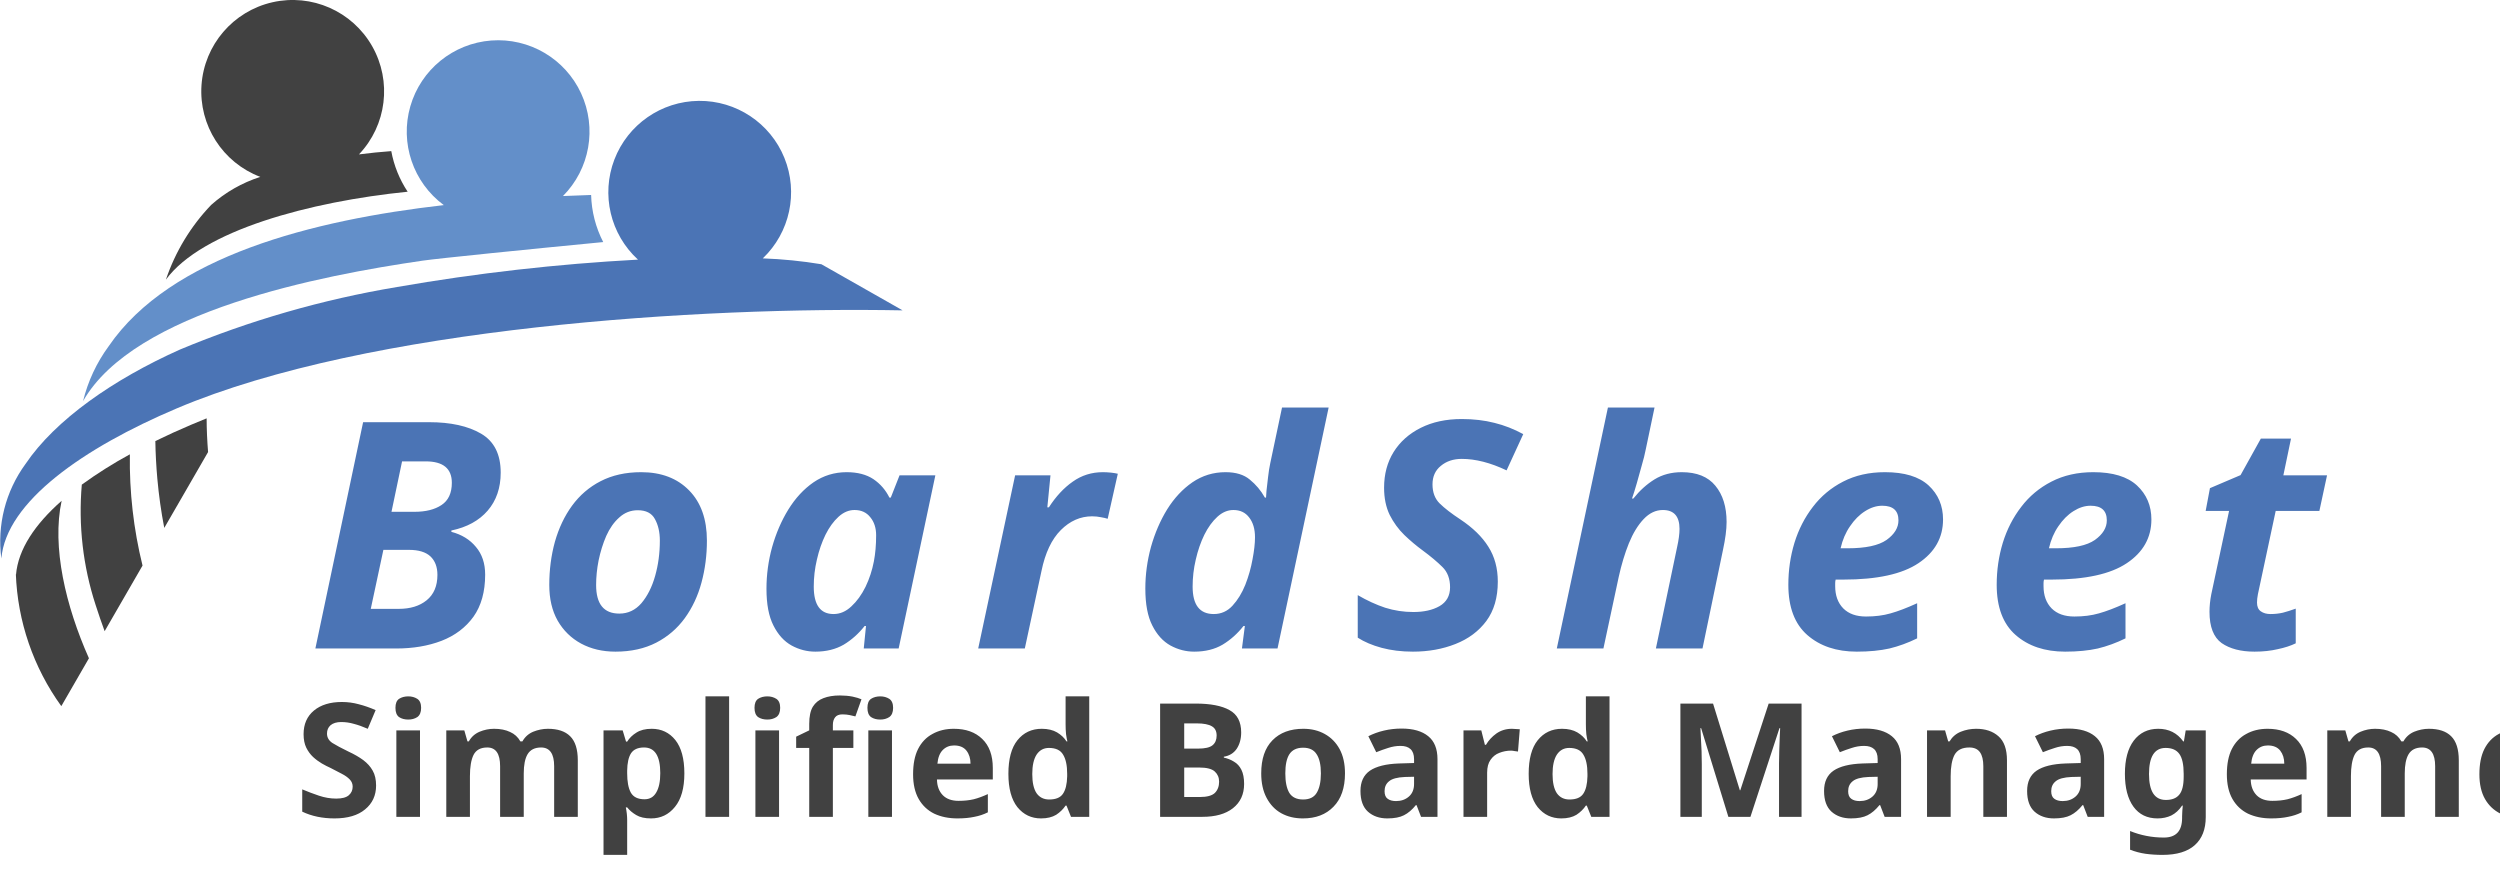
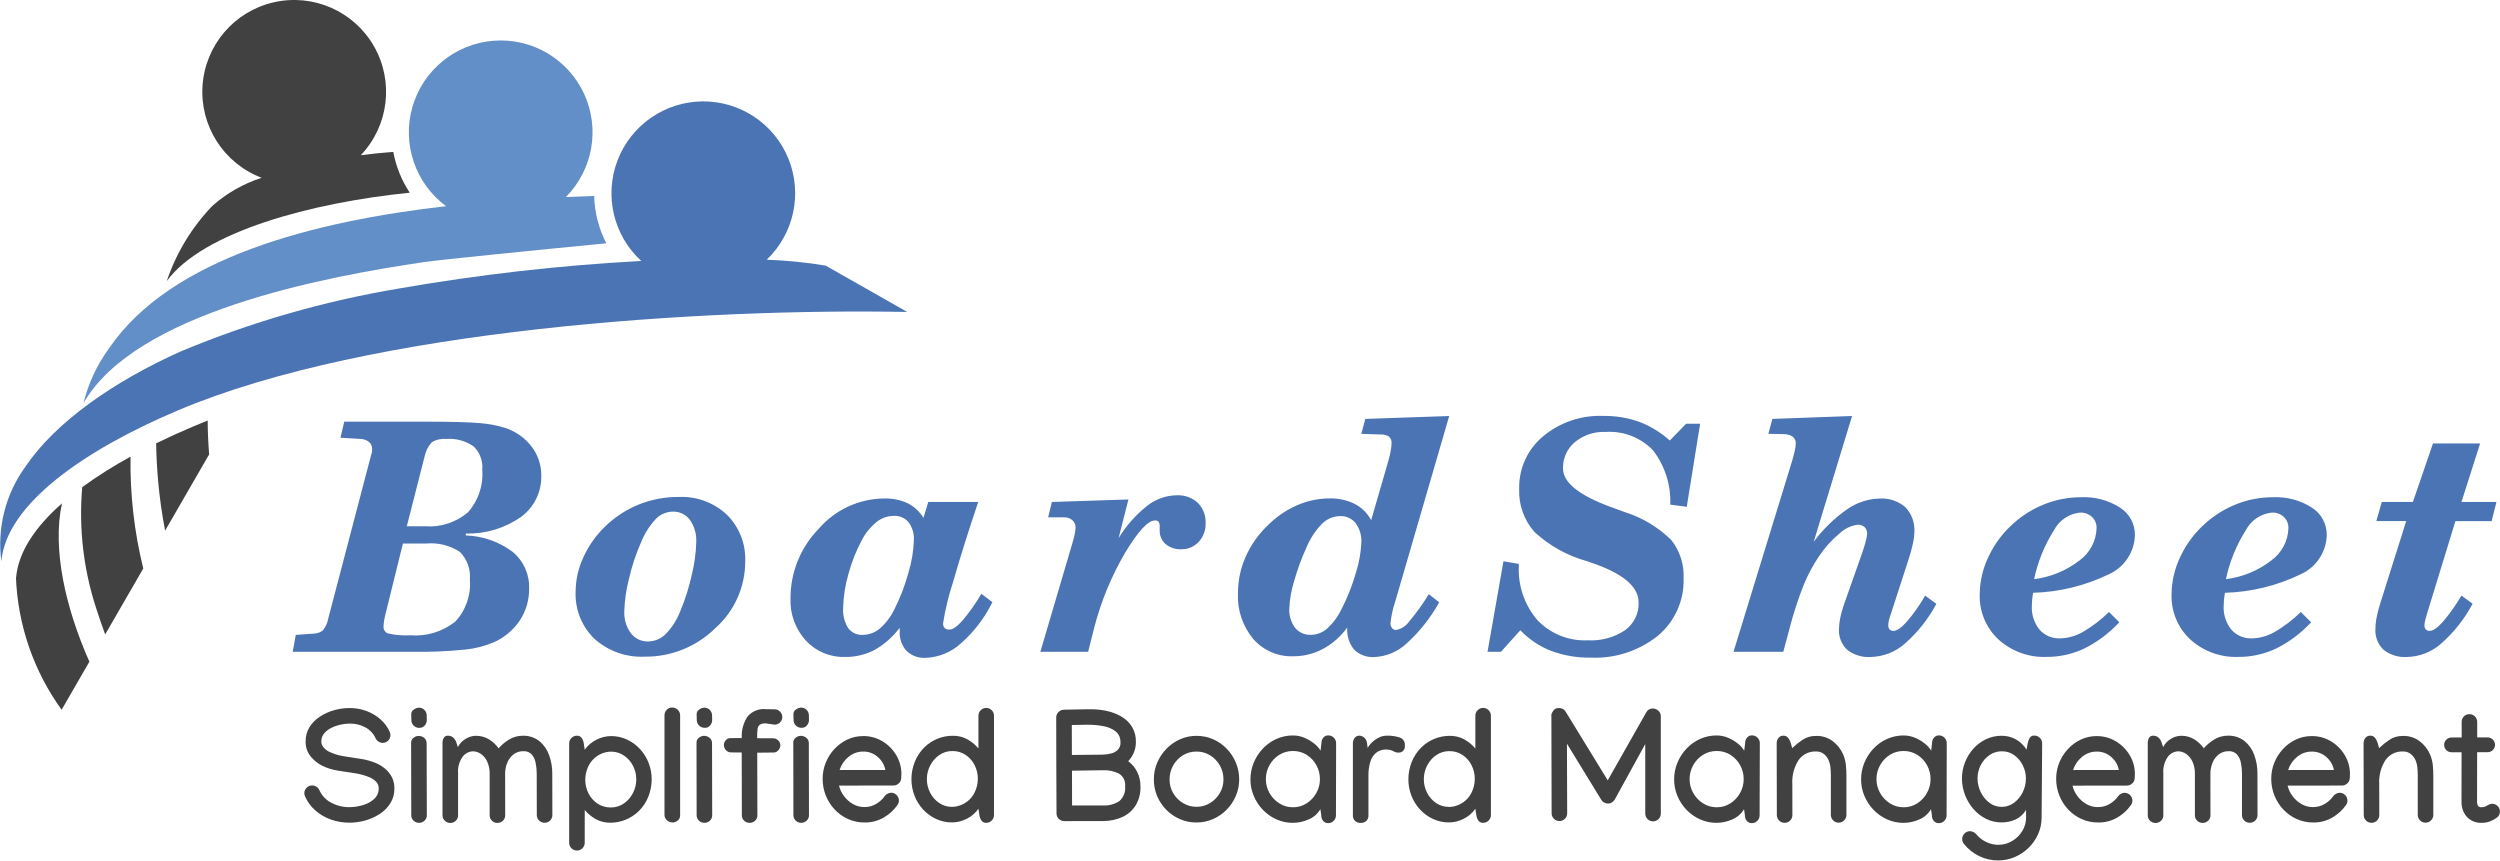
- <svg xmlns="http://www.w3.org/2000/svg" width="173.471" height="61.679" viewBox="0 0 173.471 61.679">
-   <g id="logo-small" transform="translate(-5848.86 -2003)">
+ <svg xmlns="http://www.w3.org/2000/svg" width="172.583" height="59.397" viewBox="0 0 172.583 59.397">
+   <g id="Group_189" data-name="Group 189" transform="translate(-5848.86 -2003)">
    <g id="Group_179" data-name="Group 179" transform="translate(5848.86 2003)">
      <path id="Path_1" data-name="Path 1" d="M748.737,1052.3c-1.842,1.623-3.018,3.359-3.167,5.136l-.012-.087a16.728,16.728,0,0,0,3.156,9.2l1.917-3.321C749.013,1059.59,748.047,1055.494,748.737,1052.3Z" transform="translate(-744.46 -1017.551)" fill="#414141" fill-rule="evenodd" />
      <path id="Path_2" data-name="Path 2" d="M810.145,1008.1a21.081,21.081,0,0,0,.963,8.363q.3.932.622,1.806l2.629-4.553a30.3,30.3,0,0,1-.879-7.719A30.448,30.448,0,0,0,810.145,1008.1Z" transform="translate(-804.469 -974.472)" fill="#414141" fill-rule="evenodd" />
      <path id="Path_3" data-name="Path 3" d="M887,970.634c-.859.364-1.7.746-2.51,1.143.014.873.061,1.75.139,2.622a34.068,34.068,0,0,0,.48,3.405l3.04-5.265c-.061-.774-.1-1.556-.1-2.339Q887.512,970.416,887,970.634Z" transform="translate(-873.711 -941.172)" fill="#414141" fill-rule="evenodd" />
      <path id="Path_4" data-name="Path 4" d="M910.706,563.921c-.719.053-1.474.128-2.243.227a6.343,6.343,0,1,0-6.844,1.561,9.485,9.485,0,0,0-3.412,1.947,13.914,13.914,0,0,0-3.139,5.182c2.5-3.411,10-5.417,16.774-6.1a7.585,7.585,0,0,1-1.136-2.817Z" transform="translate(-883.556 -553.435)" fill="#414141" fill-rule="evenodd" />
      <path id="Path_5" data-name="Path 5" d="M847.742,604.213c-.627.02-1.281.045-1.953.074a6.341,6.341,0,1,0-8.269.629c-9.086,1.041-18.972,3.536-23.252,9.791a10.757,10.757,0,0,0-1.78,3.813c3.551-6.25,16.564-8.732,23.559-9.749,1.128-.164,7.623-.816,12.535-1.29a7.572,7.572,0,0,1-.839-3.267Z" transform="translate(-806.726 -590.684)" fill="#638fc9" fill-rule="evenodd" />
      <path id="Path_6" data-name="Path 6" d="M782.707,664.79a6.341,6.341,0,1,0-8.661.087,141.615,141.615,0,0,0-16.718,1.9,68.38,68.38,0,0,0-15.061,4.339c-4.615,2.064-8.653,4.875-10.727,7.951a9.1,9.1,0,0,0-1.668,6.55c.33-3.935,5.7-7.676,12.174-10.419,13.329-5.649,36.408-7.067,50.364-6.8l-5.635-3.2A31.844,31.844,0,0,0,782.707,664.79Z" transform="translate(-729.778 -646.862)" fill="#4b74b5" fill-rule="evenodd" />
    </g>
-     <text id="BoardSheet" transform="translate(5870.165 2047.998)" fill="#4b74b5" font-size="22" font-family="CenturySchoolbookBT-BoldItalic, CentSchbook BT" font-weight="700" font-style="italic" letter-spacing="0.1em">
-       <tspan x="0" y="0">BoardSheet</tspan>
-     </text>
-     <text id="Simplified_Board_Management" data-name="Simplified Board Management" transform="translate(5869.331 2059.679)" fill="#414141" font-size="11" font-family="Manjari-Bold, Manjari" font-weight="700" letter-spacing="0.01em">
-       <tspan x="0" y="0">Simplified Board Management</tspan>
-     </text>
+     <path id="Path_53" data-name="Path 53" d="M-1.1,0l.215-1.171L.354-1.257a1.04,1.04,0,0,0,.628-.22,1.843,1.843,0,0,0,.381-.854L4.329-13.643a.453.453,0,0,0,.043-.14A1.624,1.624,0,0,0,4.383-14a.61.61,0,0,0-.209-.483,1,1,0,0,0-.585-.215L2.2-14.781l.258-1.106H8.379q2.342,0,3.443.1a7.688,7.688,0,0,1,1.778.338,3.777,3.777,0,0,1,1.8,1.289,3.229,3.229,0,0,1,.661,1.987,3.44,3.44,0,0,1-1.4,2.863A6.377,6.377,0,0,1,10.85-8.164v.129A5.708,5.708,0,0,1,14.088-6.9a3.148,3.148,0,0,1,1.133,2.541,3.9,3.9,0,0,1-.628,2.17A4.245,4.245,0,0,1,12.826-.677a6.755,6.755,0,0,1-2.02.521A31.043,31.043,0,0,1,7.219,0ZM6.51-7.477l-1.2,4.855q-.064.247-.1.478a2.551,2.551,0,0,0-.038.4.471.471,0,0,0,.306.473,5.333,5.333,0,0,0,1.542.129,4.429,4.429,0,0,0,3.1-.94,3.776,3.776,0,0,0,1.01-2.9A2.389,2.389,0,0,0,10.441-6.9,3.663,3.663,0,0,0,8.1-7.477ZM8-13.46,6.778-8.669H8.035a4.079,4.079,0,0,0,2.97-.967,3.963,3.963,0,0,0,.983-2.943,1.992,1.992,0,0,0-.6-1.606,2.909,2.909,0,0,0-1.9-.51,1.587,1.587,0,0,0-.988.231A2.059,2.059,0,0,0,8-13.46ZM25.145-9.679a1.655,1.655,0,0,0-1.171.5,5.266,5.266,0,0,0-1.031,1.633,13.746,13.746,0,0,0-.822,2.476,10.2,10.2,0,0,0-.328,2.25,2.406,2.406,0,0,0,.451,1.536,1.457,1.457,0,0,0,1.2.569,1.734,1.734,0,0,0,1.219-.526,4.747,4.747,0,0,0,1-1.579,14.964,14.964,0,0,0,.79-2.5,10.585,10.585,0,0,0,.306-2.256,2.448,2.448,0,0,0-.44-1.536A1.417,1.417,0,0,0,25.145-9.679ZM23.2.333A4.841,4.841,0,0,1,19.731-.9a4.279,4.279,0,0,1-1.3-3.26,5.705,5.705,0,0,1,.537-2.369,6.872,6.872,0,0,1,1.5-2.122,7.275,7.275,0,0,1,2.336-1.525,7.323,7.323,0,0,1,2.755-.516,4.557,4.557,0,0,1,3.314,1.225A4.3,4.3,0,0,1,30.14-6.23a6.152,6.152,0,0,1-2.068,4.6A6.838,6.838,0,0,1,23.2.333Zm17.6-1.987A5.669,5.669,0,0,1,39.06-.124a4.3,4.3,0,0,1-2.036.478,3.533,3.533,0,0,1-2.7-1.133,4.074,4.074,0,0,1-1.058-2.9,6.853,6.853,0,0,1,1.95-4.818,6.031,6.031,0,0,1,4.539-2.089,3.56,3.56,0,0,1,1.6.328,2.688,2.688,0,0,1,1.09,1.015l.333-1.106h3.448q-1.053,3.126-1.735,5.521A17.912,17.912,0,0,0,43.8-1.977a.469.469,0,0,0,.1.333.451.451,0,0,0,.338.107q.344,0,.892-.612a13.384,13.384,0,0,0,1.311-1.858l.763.58A9.213,9.213,0,0,1,45.032-.585a3.818,3.818,0,0,1-2.444,1,1.745,1.745,0,0,1-1.316-.483,1.883,1.883,0,0,1-.467-1.364ZM41.783-7.7a1.9,1.9,0,0,0-.365-1.246,1.253,1.253,0,0,0-1.021-.44,1.93,1.93,0,0,0-1.187.419,3.947,3.947,0,0,0-1.015,1.246,10.747,10.747,0,0,0-.935,2.369A9.038,9.038,0,0,0,36.9-3.019a2.319,2.319,0,0,0,.344,1.375,1.158,1.158,0,0,0,1,.473,1.856,1.856,0,0,0,1.187-.435A4.172,4.172,0,0,0,40.44-2.943a13.136,13.136,0,0,0,.961-2.5A8.821,8.821,0,0,0,41.783-7.7ZM50.514,0l2.2-7.466q.011-.043.032-.118a4.457,4.457,0,0,0,.2-.978.676.676,0,0,0-.215-.521.821.821,0,0,0-.58-.2h-1.1l.258-1.063,5.285-.172-.677,2.664a8.511,8.511,0,0,1,1.96-2.218,3.388,3.388,0,0,1,2.036-.736,2.024,2.024,0,0,1,1.472.521,1.891,1.891,0,0,1,.537,1.423,1.79,1.79,0,0,1-.478,1.273,1.573,1.573,0,0,1-1.2.51,1.581,1.581,0,0,1-1.085-.36,1.194,1.194,0,0,1-.408-.94v-.247a.613.613,0,0,0-.07-.349.315.315,0,0,0-.263-.091q-.7,0-2.036,2.2a20.227,20.227,0,0,0-2.165,5.258L53.812,0ZM71.7-1.676A5.061,5.061,0,0,1,70.009-.193a4.329,4.329,0,0,1-2.052.5,3.487,3.487,0,0,1-2.75-1.2,4.586,4.586,0,0,1-1.053-3.142,6.215,6.215,0,0,1,.532-2.53,6.861,6.861,0,0,1,1.563-2.2,6.556,6.556,0,0,1,2-1.359,5.633,5.633,0,0,1,2.24-.467,3.69,3.69,0,0,1,1.729.381A2.66,2.66,0,0,1,73.35-9.088L74.542-13.2q.1-.354.156-.666a2.869,2.869,0,0,0,.059-.516.594.594,0,0,0-.156-.462,1,1,0,0,0-.6-.161l-1.332-.043.279-1.031,5.79-.2-3.7,12.719-.032.107a6.748,6.748,0,0,0-.322,1.482.508.508,0,0,0,.107.328.331.331,0,0,0,.269.134,1.386,1.386,0,0,0,.892-.559,14.531,14.531,0,0,0,1.375-1.912l.72.559a11.025,11.025,0,0,1-2.24,2.836,3.491,3.491,0,0,1-2.24.945,1.811,1.811,0,0,1-1.4-.521A2.141,2.141,0,0,1,71.7-1.676ZM67.7-3a2.056,2.056,0,0,0,.4,1.343,1.341,1.341,0,0,0,1.1.483,1.725,1.725,0,0,0,1.133-.451A4.436,4.436,0,0,0,71.33-3a13.522,13.522,0,0,0,.967-2.46,8.039,8.039,0,0,0,.376-2.084,2.08,2.08,0,0,0-.392-1.337,1.3,1.3,0,0,0-1.069-.489,1.794,1.794,0,0,0-1.251.526A5.272,5.272,0,0,0,68.881-7.2a16.461,16.461,0,0,0-.859,2.353A7.332,7.332,0,0,0,67.7-3ZM82.307,0h-.924l1.1-6.252,1.063.183v.107a5.351,5.351,0,0,0,1.284,3.776A4.511,4.511,0,0,0,88.312-.795a4.2,4.2,0,0,0,2.567-.7,2.257,2.257,0,0,0,.935-1.912q0-1.665-3.341-2.771-.129-.043-.2-.075a8.746,8.746,0,0,1-3.658-2.03,4.262,4.262,0,0,1-1.047-2.986,4.574,4.574,0,0,1,1.627-3.588,6.125,6.125,0,0,1,4.195-1.429,7.045,7.045,0,0,1,2.481.414,6.743,6.743,0,0,1,2.095,1.284l1.128-1.16h.967l-.924,5.736-1.139-.15a5.765,5.765,0,0,0-1.2-3.76,4.157,4.157,0,0,0-3.271-1.257,3.107,3.107,0,0,0-2.122.709,2.3,2.3,0,0,0-.811,1.815q0,1.439,3.266,2.643.623.226.967.354a8.1,8.1,0,0,1,3.233,1.928,3.958,3.958,0,0,1,.859,2.648,4.959,4.959,0,0,1-1.772,3.969A6.928,6.928,0,0,1,88.494.4a7.447,7.447,0,0,1-2.739-.473,5.823,5.823,0,0,1-2.105-1.418ZM103.9-7.595a9.906,9.906,0,0,1,2.3-2.24,4.084,4.084,0,0,1,2.245-.747,2.478,2.478,0,0,1,1.783.6,2.26,2.26,0,0,1,.623,1.713,3.929,3.929,0,0,1-.1.79q-.1.478-.317,1.144l-1.321,4.071a2.067,2.067,0,0,0-.048.22,1.414,1.414,0,0,0-.016.22.392.392,0,0,0,.091.279.345.345,0,0,0,.263.1q.354,0,.924-.634a11.83,11.83,0,0,0,1.268-1.8l.773.569A9.815,9.815,0,0,1,110.18-.553a3.68,3.68,0,0,1-2.353.908,2.362,2.362,0,0,1-1.617-.5,1.815,1.815,0,0,1-.564-1.434,3.911,3.911,0,0,1,.091-.784,6.827,6.827,0,0,1,.242-.87l1.235-3.5q.172-.483.274-.875a2.586,2.586,0,0,0,.1-.553.592.592,0,0,0-.172-.446.651.651,0,0,0-.473-.167,2.192,2.192,0,0,0-1.246.591,7.291,7.291,0,0,0-1.418,1.568,10.917,10.917,0,0,0-1.047,1.939,25.426,25.426,0,0,0-.994,3.045L101.8,0H98.364l4.05-13.191q.129-.44.188-.73a2.447,2.447,0,0,0,.059-.462.554.554,0,0,0-.2-.462,1.033,1.033,0,0,0-.591-.183l-1.1-.021.279-1.031,5.5-.2Zm15.22,2.578a6.393,6.393,0,0,0,3.126-1.289,2.856,2.856,0,0,0,1.182-2.234,1.019,1.019,0,0,0-.317-.773,1.145,1.145,0,0,0-.822-.3,2.293,2.293,0,0,0-1.8,1.214A10.264,10.264,0,0,0,119.116-5.017Zm5.167,2.267.709.709a8.36,8.36,0,0,1-2.39,1.8,5.988,5.988,0,0,1-2.626.591,4.673,4.673,0,0,1-3.33-1.208,4.072,4.072,0,0,1-1.289-3.11,6.08,6.08,0,0,1,.623-2.632,6.99,6.99,0,0,1,1.708-2.267,7.111,7.111,0,0,1,2.186-1.343,6.824,6.824,0,0,1,2.476-.462,4.585,4.585,0,0,1,2.7.72,2.213,2.213,0,0,1,1.021,1.891,3.051,3.051,0,0,1-1.8,2.707,12.809,12.809,0,0,1-5.231,1.278q-.043.258-.064.478t-.021.424a2.414,2.414,0,0,0,.526,1.638,1.794,1.794,0,0,0,1.429.607,3.288,3.288,0,0,0,1.552-.435A9.114,9.114,0,0,0,124.283-2.75Zm8.076-2.267a6.393,6.393,0,0,0,3.126-1.289,2.856,2.856,0,0,0,1.182-2.234,1.019,1.019,0,0,0-.317-.773,1.145,1.145,0,0,0-.822-.3,2.293,2.293,0,0,0-1.8,1.214A10.264,10.264,0,0,0,132.359-5.017Zm5.167,2.267.709.709a8.36,8.36,0,0,1-2.39,1.8,5.988,5.988,0,0,1-2.626.591,4.673,4.673,0,0,1-3.33-1.208,4.072,4.072,0,0,1-1.289-3.11,6.08,6.08,0,0,1,.623-2.632,6.99,6.99,0,0,1,1.708-2.267,7.111,7.111,0,0,1,2.186-1.343,6.824,6.824,0,0,1,2.476-.462,4.585,4.585,0,0,1,2.7.72,2.213,2.213,0,0,1,1.021,1.891,3.051,3.051,0,0,1-1.8,2.707,12.809,12.809,0,0,1-5.231,1.278q-.043.258-.064.478t-.021.424a2.414,2.414,0,0,0,.526,1.638,1.794,1.794,0,0,0,1.429.607,3.288,3.288,0,0,0,1.552-.435A9.114,9.114,0,0,0,137.526-2.75Zm11.857-.569A9.814,9.814,0,0,1,147.2-.553a3.68,3.68,0,0,1-2.353.908,2.341,2.341,0,0,1-1.611-.5,1.824,1.824,0,0,1-.559-1.434,4.15,4.15,0,0,1,.064-.7,8.663,8.663,0,0,1,.236-.956l1.826-5.79h-2.062l.376-1.321h2.148l1.386-4.039h3.255l-1.289,4.039h2.417L150.7-9.023h-2.5l-1.944,6.338q-.107.344-.15.532a1.5,1.5,0,0,0-.043.328.392.392,0,0,0,.091.279.345.345,0,0,0,.263.1q.354,0,.913-.623a12.9,12.9,0,0,0,1.289-1.815Z" transform="translate(5870.165 2047.998)" fill="#4b74b5" />
+     <path id="Path_54" data-name="Path 54" d="M3.674-7.8a3.257,3.257,0,0,1,1.168.209,3.059,3.059,0,0,1,.964.58,2.491,2.491,0,0,1,.628.859.531.531,0,0,1,.048.22.517.517,0,0,1-.158.379.517.517,0,0,1-.379.158.53.53,0,0,1-.29-.094.526.526,0,0,1-.2-.228,1.575,1.575,0,0,0-.679-.736,2.16,2.16,0,0,0-1.1-.274,3.009,3.009,0,0,0-.647.075,2.682,2.682,0,0,0-.642.228,1.49,1.49,0,0,0-.489.384.826.826,0,0,0-.188.537.619.619,0,0,0,.161.427,1.247,1.247,0,0,0,.36.282,3.618,3.618,0,0,0,1.034.322q.567.091,1.147.177a4.324,4.324,0,0,1,1.08.3,2.513,2.513,0,0,1,.607.371,1.892,1.892,0,0,1,.473.575,1.649,1.649,0,0,1,.183.795,1.884,1.884,0,0,1-.285,1.037,2.418,2.418,0,0,1-.747.741,3.622,3.622,0,0,1-1,.443A3.989,3.989,0,0,1,3.663.113,3.8,3.8,0,0,1,2.353-.11,3.231,3.231,0,0,1,1.284-.744a2.784,2.784,0,0,1-.7-.964.52.52,0,0,1-.048-.215A.517.517,0,0,1,.7-2.3a.517.517,0,0,1,.379-.158.538.538,0,0,1,.3.094.486.486,0,0,1,.2.234,1.787,1.787,0,0,0,.8.857,2.615,2.615,0,0,0,1.294.314A3.218,3.218,0,0,0,4.582-1.1a1.952,1.952,0,0,0,.776-.424.95.95,0,0,0,.314-.733.627.627,0,0,0-.191-.47,1.371,1.371,0,0,0-.416-.282,4.269,4.269,0,0,0-1.09-.3q-.58-.083-1.155-.177a3.685,3.685,0,0,1-1.074-.346,2.471,2.471,0,0,1-.771-.626A1.565,1.565,0,0,1,.628-5.505,1.8,1.8,0,0,1,.9-6.491a2.379,2.379,0,0,1,.72-.72A3.534,3.534,0,0,1,2.6-7.654,3.949,3.949,0,0,1,3.674-7.8Zm4.815,1.37a.55.55,0,0,1-.4-.153.529.529,0,0,1-.161-.379l-.011-.408A.385.385,0,0,1,8.1-7.7a.619.619,0,0,1,.349-.126.51.51,0,0,1,.379.156.537.537,0,0,1,.158.376l.005.322a.57.57,0,0,1-.14.376A.448.448,0,0,1,8.489-6.435Zm-.58,1.015a.4.4,0,0,1,.172-.333.559.559,0,0,1,.333-.129.606.606,0,0,1,.4.14.46.46,0,0,1,.167.371v.005L8.994-.392a.485.485,0,0,1-.158.365.531.531,0,0,1-.379.15A.523.523,0,0,1,8.075-.03.5.5,0,0,1,7.92-.4Zm4.477-.467a1.663,1.663,0,0,1,.916.252,2.278,2.278,0,0,1,.647.612,3.063,3.063,0,0,1,.725-.61,1.771,1.771,0,0,1,.945-.26,1.754,1.754,0,0,1,1.141.368,2.186,2.186,0,0,1,.674.964,3.692,3.692,0,0,1,.22,1.289L17.66-.408a.506.506,0,0,1-.156.371.519.519,0,0,1-.381.156.519.519,0,0,1-.381-.156.506.506,0,0,1-.156-.371L16.58-3.26a3.712,3.712,0,0,0-.075-.765,1.217,1.217,0,0,0-.274-.577.734.734,0,0,0-.575-.22,1.071,1.071,0,0,0-.679.22,1.39,1.39,0,0,0-.43.577,2,2,0,0,0-.148.771l.005,2.863a.493.493,0,0,1-.158.368.526.526,0,0,1-.379.153.519.519,0,0,1-.381-.156A.506.506,0,0,1,13.331-.4V-3.25a1.947,1.947,0,0,0-.169-.854,1.308,1.308,0,0,0-.435-.529.962.962,0,0,0-.545-.18.927.927,0,0,0-.714.371,1.751,1.751,0,0,0-.317,1.155v2.9a.493.493,0,0,1-.158.368.526.526,0,0,1-.379.153.521.521,0,0,1-.379-.156A.5.5,0,0,1,10.076-.4V-5.366a.772.772,0,0,1,.083-.373.32.32,0,0,1,.309-.153.535.535,0,0,1,.328.113.771.771,0,0,1,.242.376l.1.3a1.321,1.321,0,0,1,.529-.567A1.393,1.393,0,0,1,12.386-5.887ZM24.516-2.879A3.241,3.241,0,0,1,24.293-1.7a2.874,2.874,0,0,1-.669,1.015,2.815,2.815,0,0,1-.9.591,2.76,2.76,0,0,1-1.058.209,2.033,2.033,0,0,1-.991-.236,2.828,2.828,0,0,1-.781-.639V1.5a.537.537,0,0,1-1.074,0V-5.355a.517.517,0,0,1,.158-.379.517.517,0,0,1,.379-.158.376.376,0,0,1,.33.158.875.875,0,0,1,.142.379l.064.435a2.13,2.13,0,0,1,.808-.693,2.214,2.214,0,0,1,1-.252,2.594,2.594,0,0,1,1.12.242,2.847,2.847,0,0,1,.894.658,3.025,3.025,0,0,1,.591.953A3.091,3.091,0,0,1,24.516-2.879Zm-2.8-1.912a1.69,1.69,0,0,0-.693.153,1.716,1.716,0,0,0-.585.422,1.842,1.842,0,0,0-.373.626,2.149,2.149,0,0,0-.132.739,2.034,2.034,0,0,0,.226.951,1.835,1.835,0,0,0,.623.7,1.607,1.607,0,0,0,.908.263,1.55,1.55,0,0,0,.908-.277,1.949,1.949,0,0,0,.626-.72,2.03,2.03,0,0,0,.228-.943,2.012,2.012,0,0,0-.226-.94,1.9,1.9,0,0,0-.618-.7A1.54,1.54,0,0,0,21.712-4.791Zm4.2-3.045a.535.535,0,0,1,.414.169.512.512,0,0,1,.15.368V-.381a.418.418,0,0,1-.169.346A.548.548,0,0,1,25.974.1a.583.583,0,0,1-.4-.15A.494.494,0,0,1,25.4-.44V-7.3a.545.545,0,0,1,.148-.371A.466.466,0,0,1,25.915-7.836Zm2.275,1.4a.55.55,0,0,1-.4-.153.529.529,0,0,1-.161-.379l-.011-.408A.385.385,0,0,1,27.8-7.7a.619.619,0,0,1,.349-.126.51.51,0,0,1,.379.156.537.537,0,0,1,.158.376l.005.322a.57.57,0,0,1-.14.376A.448.448,0,0,1,28.19-6.435Zm-.58,1.015a.4.4,0,0,1,.172-.333.559.559,0,0,1,.333-.129.606.606,0,0,1,.4.14.46.46,0,0,1,.167.371v.005l.011,4.974a.485.485,0,0,1-.158.365.531.531,0,0,1-.379.15.523.523,0,0,1-.381-.153A.5.5,0,0,1,27.62-.4Zm1.893.145a.465.465,0,0,1,.126-.3.391.391,0,0,1,.309-.148l.795-.005V-5.8a2.375,2.375,0,0,1,.408-1.423,1.461,1.461,0,0,1,1.273-.5L33-7.713a.508.508,0,0,1,.376.158.521.521,0,0,1,.156.379.5.5,0,0,1-.156.371.528.528,0,0,1-.381.15l-.6-.086a.758.758,0,0,0-.406.083.41.41,0,0,0-.161.293,3.564,3.564,0,0,0-.03.6l.005.048,1.085.005a.5.5,0,0,1,.363.145.472.472,0,0,1,.148.349.5.5,0,0,1-.14.33.415.415,0,0,1-.317.158l-1.139.011.011,4.329v.005a.476.476,0,0,1-.158.363.536.536,0,0,1-.379.148A.536.536,0,0,1,30.9-.024a.476.476,0,0,1-.158-.363V-.392l-.011-4.34-.72-.005a.488.488,0,0,1-.363-.15A.529.529,0,0,1,29.5-5.274Zm5.368-1.16a.55.55,0,0,1-.4-.153.529.529,0,0,1-.161-.379L34.3-7.375a.385.385,0,0,1,.183-.33.619.619,0,0,1,.349-.126.51.51,0,0,1,.379.156.537.537,0,0,1,.158.376l.005.322a.57.57,0,0,1-.14.376A.448.448,0,0,1,34.871-6.435Zm-.58,1.015a.4.4,0,0,1,.172-.333.559.559,0,0,1,.333-.129.606.606,0,0,1,.4.14.46.46,0,0,1,.167.371v.005l.011,4.974a.485.485,0,0,1-.158.365.531.531,0,0,1-.379.15.523.523,0,0,1-.381-.153A.5.5,0,0,1,34.3-.4Zm4.831-.446a2.517,2.517,0,0,1,1.311.354,2.746,2.746,0,0,1,.959.953,2.517,2.517,0,0,1,.363,1.329,2.974,2.974,0,0,1-.016.306.5.5,0,0,1-.18.336.532.532,0,0,1-.357.137l-3.754.005a1.956,1.956,0,0,0,.344.725,2.022,2.022,0,0,0,.615.548,1.556,1.556,0,0,0,.792.209,1.542,1.542,0,0,0,.827-.226,1.874,1.874,0,0,0,.569-.521.5.5,0,0,1,.2-.172.534.534,0,0,1,.25-.07.513.513,0,0,1,.379.161.526.526,0,0,1,.158.381.511.511,0,0,1-.1.306,2.949,2.949,0,0,1-.916.846A2.533,2.533,0,0,1,39.213.1,2.726,2.726,0,0,1,38.067-.14,2.9,2.9,0,0,1,37.146-.8a3.053,3.053,0,0,1-.61-.964,3.08,3.08,0,0,1-.218-1.152,2.934,2.934,0,0,1,.215-1.115,3.072,3.072,0,0,1,.6-.943,2.872,2.872,0,0,1,.894-.653A2.551,2.551,0,0,1,39.122-5.865Zm1.525,2.342a1.56,1.56,0,0,0-.526-.9,1.47,1.47,0,0,0-1-.371,1.549,1.549,0,0,0-1.034.381,1.882,1.882,0,0,0-.6.892Zm1.8.634a3.207,3.207,0,0,1,.226-1.182,2.941,2.941,0,0,1,.666-1.015,2.815,2.815,0,0,1,.9-.591A2.76,2.76,0,0,1,45.3-5.887a2.048,2.048,0,0,1,.994.236,2.742,2.742,0,0,1,.779.639V-7.272a.517.517,0,0,1,.158-.379.517.517,0,0,1,.379-.158.517.517,0,0,1,.379.158.517.517,0,0,1,.158.379V-.414a.517.517,0,0,1-.158.379.517.517,0,0,1-.379.158.376.376,0,0,1-.33-.158.875.875,0,0,1-.142-.379l-.064-.435a2.13,2.13,0,0,1-.808.693,2.214,2.214,0,0,1-1,.252,2.594,2.594,0,0,1-1.12-.242A2.847,2.847,0,0,1,43.25-.8a3.025,3.025,0,0,1-.591-.953A3.091,3.091,0,0,1,42.449-2.89Zm2.8,1.912a1.665,1.665,0,0,0,.693-.156,1.784,1.784,0,0,0,.585-.419,1.908,1.908,0,0,0,.373-.628,2.127,2.127,0,0,0,.132-.736,2.034,2.034,0,0,0-.226-.951,1.843,1.843,0,0,0-.62-.7,1.6,1.6,0,0,0-.91-.263,1.554,1.554,0,0,0-.905.277,1.94,1.94,0,0,0-.628.72,2.03,2.03,0,0,0-.228.943,2.017,2.017,0,0,0,.226.937,1.88,1.88,0,0,0,.62.706A1.544,1.544,0,0,0,45.253-.978Zm7.2-3v-.07l-.005-3.1a.512.512,0,0,1,.156-.376.526.526,0,0,1,.371-.161l1.413-.027q.118-.005.231-.005h.22a5.1,5.1,0,0,1,1.149.129,3.388,3.388,0,0,1,1,.4,2.06,2.06,0,0,1,.7.7,1.927,1.927,0,0,1,.26,1.023,1.865,1.865,0,0,1-.532,1.332,2.07,2.07,0,0,1,.612.722,2.2,2.2,0,0,1,.236,1.039,2.38,2.38,0,0,1-.328,1.286,2.111,2.111,0,0,1-.9.8A3.2,3.2,0,0,1,55.721,0L53.009.005H53a.517.517,0,0,1-.379-.158.517.517,0,0,1-.158-.379Zm4.426-1.461a.9.9,0,0,0-.33-.749,1.9,1.9,0,0,0-.827-.357,5.232,5.232,0,0,0-1-.1l-.156,0-.156,0-.886.016.005,2.068L55.6-4.582a2.762,2.762,0,0,0,.62-.078,1,1,0,0,0,.478-.258A.7.7,0,0,0,56.881-5.436ZM55.7-1.074a1.84,1.84,0,0,0,1.109-.309A1.2,1.2,0,0,0,57.2-2.4a.906.906,0,0,0-.424-.873,2.234,2.234,0,0,0-1.085-.234h-.07l-2.089.032.005,2.4Zm6.426-4.807a2.816,2.816,0,0,1,1.152.236,2.934,2.934,0,0,1,.937.655,3.121,3.121,0,0,1,.631.961,2.947,2.947,0,0,1,.228,1.155,2.871,2.871,0,0,1-.231,1.141,3.046,3.046,0,0,1-.636.951,3.03,3.03,0,0,1-.94.647A2.79,2.79,0,0,1,62.126.1,2.833,2.833,0,0,1,60.99-.129a2.976,2.976,0,0,1-.94-.639,3.014,3.014,0,0,1-.636-.948,2.911,2.911,0,0,1-.231-1.157,2.917,2.917,0,0,1,.231-1.155,3.1,3.1,0,0,1,.636-.959,3.032,3.032,0,0,1,.937-.655A2.745,2.745,0,0,1,62.126-5.881ZM60.268-2.863a1.813,1.813,0,0,0,.255.948,1.93,1.93,0,0,0,.679.679,1.784,1.784,0,0,0,.929.252,1.748,1.748,0,0,0,.937-.26,1.952,1.952,0,0,0,.671-.69,1.837,1.837,0,0,0,.25-.94,1.917,1.917,0,0,0-.247-.959,1.932,1.932,0,0,0-.669-.7,1.753,1.753,0,0,0-.948-.263,1.736,1.736,0,0,0-.951.266,1.94,1.94,0,0,0-.663.7A1.944,1.944,0,0,0,60.268-2.863Zm8.527-3.045a1.993,1.993,0,0,1,.776.158,2.806,2.806,0,0,1,.677.4,1.791,1.791,0,0,1,.443.491l.059-.516a.581.581,0,0,1,.129-.379.426.426,0,0,1,.349-.158.517.517,0,0,1,.379.158.517.517,0,0,1,.158.379v.011L71.754-.392a.517.517,0,0,1-.158.379.517.517,0,0,1-.379.158.426.426,0,0,1-.349-.158.581.581,0,0,1-.129-.379l-.059-.43a1.7,1.7,0,0,1-.816.712,2.686,2.686,0,0,1-1.08.234,2.745,2.745,0,0,1-1.139-.239,2.979,2.979,0,0,1-.935-.658,3.121,3.121,0,0,1-.631-.961,2.92,2.92,0,0,1-.228-1.144,2.987,2.987,0,0,1,.223-1.141,3.157,3.157,0,0,1,.623-.972,2.949,2.949,0,0,1,.935-.671A2.763,2.763,0,0,1,68.794-5.908ZM70.647-2.89a1.959,1.959,0,0,0-.244-.967,1.955,1.955,0,0,0-.663-.709,1.733,1.733,0,0,0-.956-.269,1.741,1.741,0,0,0-.951.269,1.955,1.955,0,0,0-.671.712,1.937,1.937,0,0,0-.247.959,1.914,1.914,0,0,0,.252.964,1.992,1.992,0,0,0,.679.712,1.735,1.735,0,0,0,.943.269,1.709,1.709,0,0,0,.937-.269,1.986,1.986,0,0,0,.671-.712A1.92,1.92,0,0,0,70.647-2.89ZM76.51-5.2a.426.426,0,0,1-.414.478.725.725,0,0,1-.381-.1,1.035,1.035,0,0,0-.467-.115,1.088,1.088,0,0,0-.741.239,1.321,1.321,0,0,0-.392.642,3.2,3.2,0,0,0-.118.9V-.387a.5.5,0,0,1-.142.376.54.54,0,0,1-.395.14.541.541,0,0,1-.392-.14.5.5,0,0,1-.145-.381V-5.339a.629.629,0,0,1,.121-.4.4.4,0,0,1,.33-.156.556.556,0,0,1,.287.1.567.567,0,0,1,.228.357l.054.387a1.32,1.32,0,0,1,.269-.349,2.015,2.015,0,0,1,.473-.346,1.184,1.184,0,0,1,.569-.148,2.729,2.729,0,0,1,.9.126A.527.527,0,0,1,76.51-5.2Zm.244,2.315a3.207,3.207,0,0,1,.226-1.182,2.942,2.942,0,0,1,.666-1.015,2.815,2.815,0,0,1,.9-.591,2.76,2.76,0,0,1,1.058-.209,2.048,2.048,0,0,1,.994.236,2.742,2.742,0,0,1,.779.639V-7.272a.517.517,0,0,1,.158-.379.517.517,0,0,1,.379-.158.517.517,0,0,1,.379.158.517.517,0,0,1,.158.379V-.414a.517.517,0,0,1-.158.379.517.517,0,0,1-.379.158.376.376,0,0,1-.33-.158.875.875,0,0,1-.142-.379l-.064-.435a2.13,2.13,0,0,1-.808.693,2.214,2.214,0,0,1-1,.252,2.594,2.594,0,0,1-1.12-.242A2.847,2.847,0,0,1,77.554-.8a3.025,3.025,0,0,1-.591-.953A3.091,3.091,0,0,1,76.754-2.89Zm2.8,1.912a1.665,1.665,0,0,0,.693-.156,1.784,1.784,0,0,0,.585-.419,1.908,1.908,0,0,0,.373-.628,2.127,2.127,0,0,0,.132-.736,2.034,2.034,0,0,0-.226-.951,1.843,1.843,0,0,0-.62-.7,1.6,1.6,0,0,0-.91-.263,1.554,1.554,0,0,0-.905.277,1.94,1.94,0,0,0-.628.72,2.03,2.03,0,0,0-.228.943,2.017,2.017,0,0,0,.226.937,1.88,1.88,0,0,0,.62.706A1.544,1.544,0,0,0,79.558-.978ZM87.179,0A.517.517,0,0,1,86.8-.158a.517.517,0,0,1-.158-.379L86.626-7.2a.875.875,0,0,1-.005-.1.32.32,0,0,1,.035-.145,1.558,1.558,0,0,1,.083-.145.411.411,0,0,1,.371-.209.537.537,0,0,1,.532.3l2.874,4.689L93.173-7.5a.489.489,0,0,1,.435-.269.592.592,0,0,1,.4.15.49.49,0,0,1,.172.387V-.516a.517.517,0,0,1-.158.379.517.517,0,0,1-.379.158.517.517,0,0,1-.379-.158.517.517,0,0,1-.158-.379v-4.8L91-1.482a.659.659,0,0,1-.183.185.451.451,0,0,1-.269.089.536.536,0,0,1-.478-.258L87.7-5.339l.016,4.8v.005a.517.517,0,0,1-.158.379A.517.517,0,0,1,87.179,0ZM98.042-5.908a1.993,1.993,0,0,1,.776.158,2.806,2.806,0,0,1,.677.4,1.791,1.791,0,0,1,.443.491L100-5.376a.581.581,0,0,1,.129-.379.426.426,0,0,1,.349-.158.517.517,0,0,1,.379.158.517.517,0,0,1,.158.379v.011L101-.392a.517.517,0,0,1-.158.379.517.517,0,0,1-.379.158.426.426,0,0,1-.349-.158.581.581,0,0,1-.129-.379l-.059-.43a1.7,1.7,0,0,1-.816.712,2.686,2.686,0,0,1-1.08.234,2.745,2.745,0,0,1-1.139-.239,2.979,2.979,0,0,1-.935-.658,3.121,3.121,0,0,1-.631-.961A2.92,2.92,0,0,1,95.1-2.879a2.987,2.987,0,0,1,.223-1.141,3.157,3.157,0,0,1,.623-.972,2.949,2.949,0,0,1,.935-.671A2.763,2.763,0,0,1,98.042-5.908ZM99.9-2.89a1.959,1.959,0,0,0-.244-.967,1.955,1.955,0,0,0-.663-.709,1.733,1.733,0,0,0-.956-.269,1.741,1.741,0,0,0-.951.269,1.955,1.955,0,0,0-.671.712,1.937,1.937,0,0,0-.247.959,1.914,1.914,0,0,0,.252.964,1.992,1.992,0,0,0,.679.712,1.735,1.735,0,0,0,.943.269,1.709,1.709,0,0,0,.937-.269,1.986,1.986,0,0,0,.671-.712A1.92,1.92,0,0,0,99.9-2.89Zm3.349-2.143a5.211,5.211,0,0,1,.7-.564,1.621,1.621,0,0,1,.943-.279,1.817,1.817,0,0,1,1.171.373,2.312,2.312,0,0,1,.688.867,2.491,2.491,0,0,1,.207.776q.035.384.035.722V-.424a.517.517,0,0,1-.158.379.517.517,0,0,1-.379.158.517.517,0,0,1-.379-.158.517.517,0,0,1-.158-.379V-3.137a5.375,5.375,0,0,0-.03-.585,1.576,1.576,0,0,0-.121-.473,1.166,1.166,0,0,0-.317-.422.809.809,0,0,0-.548-.185,1.4,1.4,0,0,0-1.222.607,2.773,2.773,0,0,0-.422,1.638l.005,2.143a.517.517,0,0,1-.158.379.517.517,0,0,1-.379.158.514.514,0,0,1-.381-.158.528.528,0,0,1-.156-.384l-.011-4.936a.606.606,0,0,1,.121-.379.4.4,0,0,1,.341-.158.4.4,0,0,1,.338.158,1.183,1.183,0,0,1,.183.379Zm7.7-.875a1.993,1.993,0,0,1,.776.158,2.806,2.806,0,0,1,.677.4,1.791,1.791,0,0,1,.443.491l.059-.516a.581.581,0,0,1,.129-.379.426.426,0,0,1,.349-.158.517.517,0,0,1,.379.158.517.517,0,0,1,.158.379v.011l-.011,4.974a.517.517,0,0,1-.158.379.517.517,0,0,1-.379.158.426.426,0,0,1-.349-.158.581.581,0,0,1-.129-.379l-.059-.43a1.7,1.7,0,0,1-.816.712,2.686,2.686,0,0,1-1.08.234A2.745,2.745,0,0,1,109.8-.115a2.979,2.979,0,0,1-.935-.658,3.121,3.121,0,0,1-.631-.961,2.92,2.92,0,0,1-.228-1.144,2.987,2.987,0,0,1,.223-1.141,3.157,3.157,0,0,1,.623-.972,2.949,2.949,0,0,1,.935-.671A2.763,2.763,0,0,1,110.949-5.908ZM112.8-2.89a1.959,1.959,0,0,0-.244-.967,1.955,1.955,0,0,0-.663-.709,1.733,1.733,0,0,0-.956-.269,1.741,1.741,0,0,0-.951.269,1.955,1.955,0,0,0-.671.712,1.937,1.937,0,0,0-.247.959,1.914,1.914,0,0,0,.252.964,1.992,1.992,0,0,0,.679.712,1.735,1.735,0,0,0,.943.269,1.709,1.709,0,0,0,.937-.269,1.986,1.986,0,0,0,.671-.712A1.92,1.92,0,0,0,112.8-2.89ZM119.969-5.9a.517.517,0,0,1,.379.158.517.517,0,0,1,.158.379v.011l-.038,5.129a2.8,2.8,0,0,1-.244,1.133,3.043,3.043,0,0,1-.658.94,3.122,3.122,0,0,1-.959.639,2.884,2.884,0,0,1-1.147.231,2.971,2.971,0,0,1-1.3-.3,2.982,2.982,0,0,1-1.05-.835.54.54,0,0,1-.124-.344.517.517,0,0,1,.158-.379A.517.517,0,0,1,115.522.7a.555.555,0,0,1,.234.059.516.516,0,0,1,.2.15,1.947,1.947,0,0,0,.679.532,1.9,1.9,0,0,0,.835.2,1.855,1.855,0,0,0,.959-.258,2.021,2.021,0,0,0,.7-.687,1.752,1.752,0,0,0,.266-.94V-.768a1.681,1.681,0,0,1-.765.679,2.378,2.378,0,0,1-.916.185,2.388,2.388,0,0,1-1.088-.252,2.808,2.808,0,0,1-.873-.682,3.237,3.237,0,0,1-.577-.975,3.147,3.147,0,0,1-.207-1.125,3.02,3.02,0,0,1,.207-1.109,3.079,3.079,0,0,1,.577-.943,2.788,2.788,0,0,1,.87-.655,2.47,2.47,0,0,1,1.09-.242,2.011,2.011,0,0,1,.956.236,2.041,2.041,0,0,1,.757.72l.081-.43a1.172,1.172,0,0,1,.14-.381A.346.346,0,0,1,119.969-5.9Zm-.585,2.97a2.009,2.009,0,0,0-.215-.916,1.886,1.886,0,0,0-.588-.7,1.421,1.421,0,0,0-.851-.269,1.472,1.472,0,0,0-.867.266,1.867,1.867,0,0,0-.6.693,1.989,1.989,0,0,0-.218.916,2.132,2.132,0,0,0,.215.932,2.017,2.017,0,0,0,.591.739,1.369,1.369,0,0,0,.859.29,1.389,1.389,0,0,0,.857-.285,1.983,1.983,0,0,0,.6-.733A2.122,2.122,0,0,0,119.384-2.933Zm4.89-2.933a2.517,2.517,0,0,1,1.311.354,2.746,2.746,0,0,1,.959.953,2.517,2.517,0,0,1,.363,1.329,2.974,2.974,0,0,1-.016.306.5.5,0,0,1-.18.336.532.532,0,0,1-.357.137l-3.754.005a1.956,1.956,0,0,0,.344.725,2.022,2.022,0,0,0,.615.548,1.556,1.556,0,0,0,.792.209,1.542,1.542,0,0,0,.827-.226,1.874,1.874,0,0,0,.569-.521.5.5,0,0,1,.2-.172.535.535,0,0,1,.25-.07.513.513,0,0,1,.379.161.526.526,0,0,1,.158.381.511.511,0,0,1-.1.306,2.949,2.949,0,0,1-.916.846A2.533,2.533,0,0,1,124.365.1a2.726,2.726,0,0,1-1.147-.242A2.9,2.9,0,0,1,122.3-.8a3.053,3.053,0,0,1-.61-.964,3.08,3.08,0,0,1-.218-1.152,2.934,2.934,0,0,1,.215-1.115,3.072,3.072,0,0,1,.6-.943,2.872,2.872,0,0,1,.894-.653A2.551,2.551,0,0,1,124.274-5.865ZM125.8-3.523a1.56,1.56,0,0,0-.526-.9,1.47,1.47,0,0,0-1-.371,1.549,1.549,0,0,0-1.034.381,1.882,1.882,0,0,0-.6.892Zm4.3-2.363a1.663,1.663,0,0,1,.916.252,2.278,2.278,0,0,1,.647.612,3.063,3.063,0,0,1,.725-.61,1.771,1.771,0,0,1,.945-.26,1.754,1.754,0,0,1,1.141.368,2.186,2.186,0,0,1,.674.964,3.692,3.692,0,0,1,.22,1.289l.005,2.863a.506.506,0,0,1-.156.371.519.519,0,0,1-.381.156.519.519,0,0,1-.381-.156.506.506,0,0,1-.156-.371L134.3-3.26a3.712,3.712,0,0,0-.075-.765,1.217,1.217,0,0,0-.274-.577.734.734,0,0,0-.575-.22,1.071,1.071,0,0,0-.679.22,1.39,1.39,0,0,0-.43.577,2,2,0,0,0-.148.771l.005,2.863a.493.493,0,0,1-.158.368.526.526,0,0,1-.379.153.519.519,0,0,1-.381-.156A.506.506,0,0,1,131.05-.4V-3.25a1.947,1.947,0,0,0-.169-.854,1.308,1.308,0,0,0-.435-.529.962.962,0,0,0-.545-.18.927.927,0,0,0-.714.371,1.751,1.751,0,0,0-.317,1.155v2.9a.493.493,0,0,1-.158.368.526.526,0,0,1-.379.153.521.521,0,0,1-.379-.156.5.5,0,0,1-.158-.371V-5.366a.772.772,0,0,1,.083-.373.32.32,0,0,1,.309-.153.535.535,0,0,1,.328.113.771.771,0,0,1,.242.376l.1.3a1.321,1.321,0,0,1,.529-.567A1.393,1.393,0,0,1,130.1-5.887Zm9.021.021a2.517,2.517,0,0,1,1.311.354,2.746,2.746,0,0,1,.959.953,2.517,2.517,0,0,1,.363,1.329,2.974,2.974,0,0,1-.016.306.5.5,0,0,1-.18.336.532.532,0,0,1-.357.137l-3.754.005a1.956,1.956,0,0,0,.344.725,2.022,2.022,0,0,0,.615.548,1.556,1.556,0,0,0,.792.209,1.542,1.542,0,0,0,.827-.226,1.874,1.874,0,0,0,.569-.521.5.5,0,0,1,.2-.172.534.534,0,0,1,.25-.07.513.513,0,0,1,.379.161.526.526,0,0,1,.158.381.511.511,0,0,1-.1.306,2.949,2.949,0,0,1-.916.846A2.533,2.533,0,0,1,139.216.1a2.726,2.726,0,0,1-1.147-.242,2.9,2.9,0,0,1-.921-.661,3.053,3.053,0,0,1-.61-.964,3.08,3.08,0,0,1-.218-1.152,2.934,2.934,0,0,1,.215-1.115,3.072,3.072,0,0,1,.6-.943,2.872,2.872,0,0,1,.894-.653A2.551,2.551,0,0,1,139.125-5.865Zm1.525,2.342a1.56,1.56,0,0,0-.526-.9,1.47,1.47,0,0,0-1-.371,1.549,1.549,0,0,0-1.034.381,1.882,1.882,0,0,0-.6.892Zm3.118-1.509a5.212,5.212,0,0,1,.7-.564,1.621,1.621,0,0,1,.943-.279,1.817,1.817,0,0,1,1.171.373,2.312,2.312,0,0,1,.688.867,2.491,2.491,0,0,1,.207.776q.035.384.035.722V-.424a.517.517,0,0,1-.158.379.517.517,0,0,1-.379.158.517.517,0,0,1-.379-.158.517.517,0,0,1-.158-.379V-3.137a5.373,5.373,0,0,0-.03-.585,1.576,1.576,0,0,0-.121-.473,1.166,1.166,0,0,0-.317-.422.809.809,0,0,0-.548-.185,1.4,1.4,0,0,0-1.222.607,2.772,2.772,0,0,0-.422,1.638l.005,2.143a.517.517,0,0,1-.158.379.517.517,0,0,1-.379.158.514.514,0,0,1-.381-.158.528.528,0,0,1-.156-.384l-.011-4.936a.606.606,0,0,1,.121-.379.4.4,0,0,1,.341-.158.4.4,0,0,1,.338.158,1.183,1.183,0,0,1,.183.379Zm5.7-1.81a.521.521,0,0,1,.156-.379.514.514,0,0,1,.381-.158.517.517,0,0,1,.379.158.517.517,0,0,1,.158.379v1.069h.72a.491.491,0,0,1,.36.15.491.491,0,0,1,.15.36.491.491,0,0,1-.15.36.491.491,0,0,1-.36.15h-.725l-.005,3.325v.011a.774.774,0,0,0,.059.363.259.259,0,0,0,.242.1.7.7,0,0,0,.408-.124.789.789,0,0,1,.156-.078.5.5,0,0,1,.177-.035.521.521,0,0,1,.379.156.508.508,0,0,1,.158.376.505.505,0,0,1-.215.424,1.893,1.893,0,0,1-.467.258,1.546,1.546,0,0,1-.564.1,1.312,1.312,0,0,1-1.042-.416,1.519,1.519,0,0,1-.365-1.039V-1.38l.005-3.368h-.693a.491.491,0,0,1-.36-.15.491.491,0,0,1-.15-.36.491.491,0,0,1,.15-.36.491.491,0,0,1,.36-.15h.7Z" transform="translate(5869.331 2059.679)" fill="#414141" />
  </g>
</svg>
